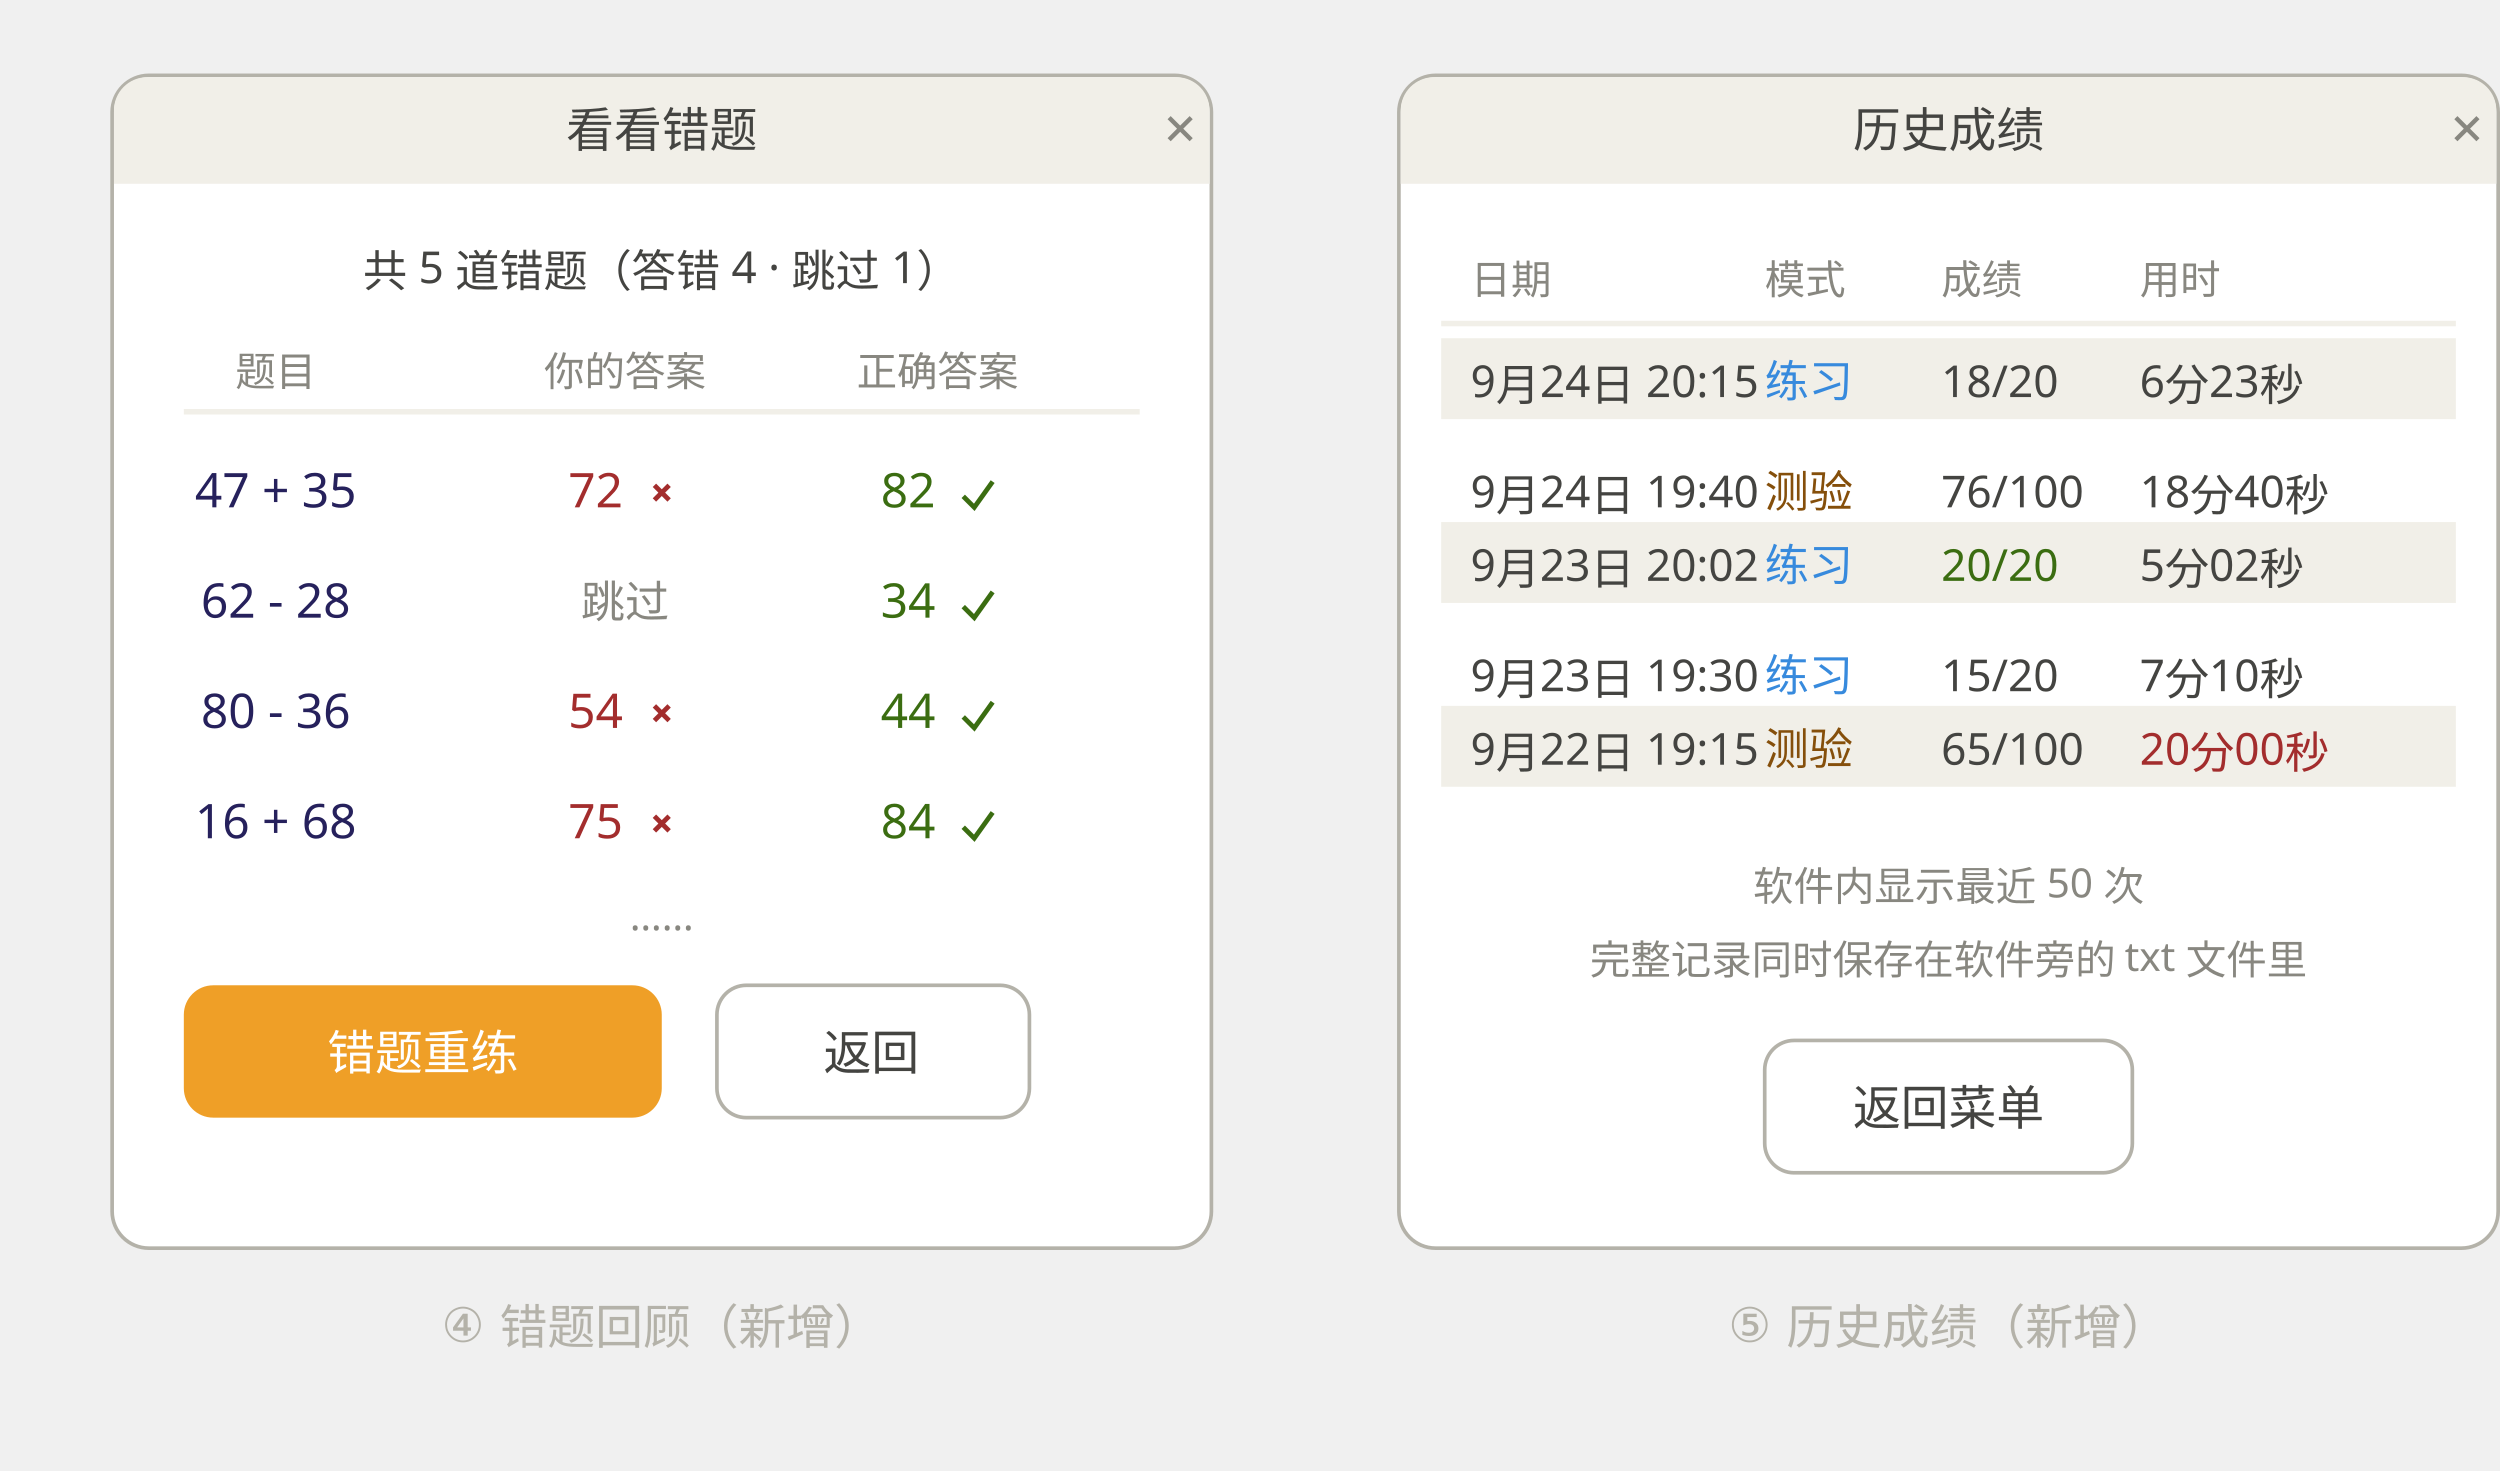
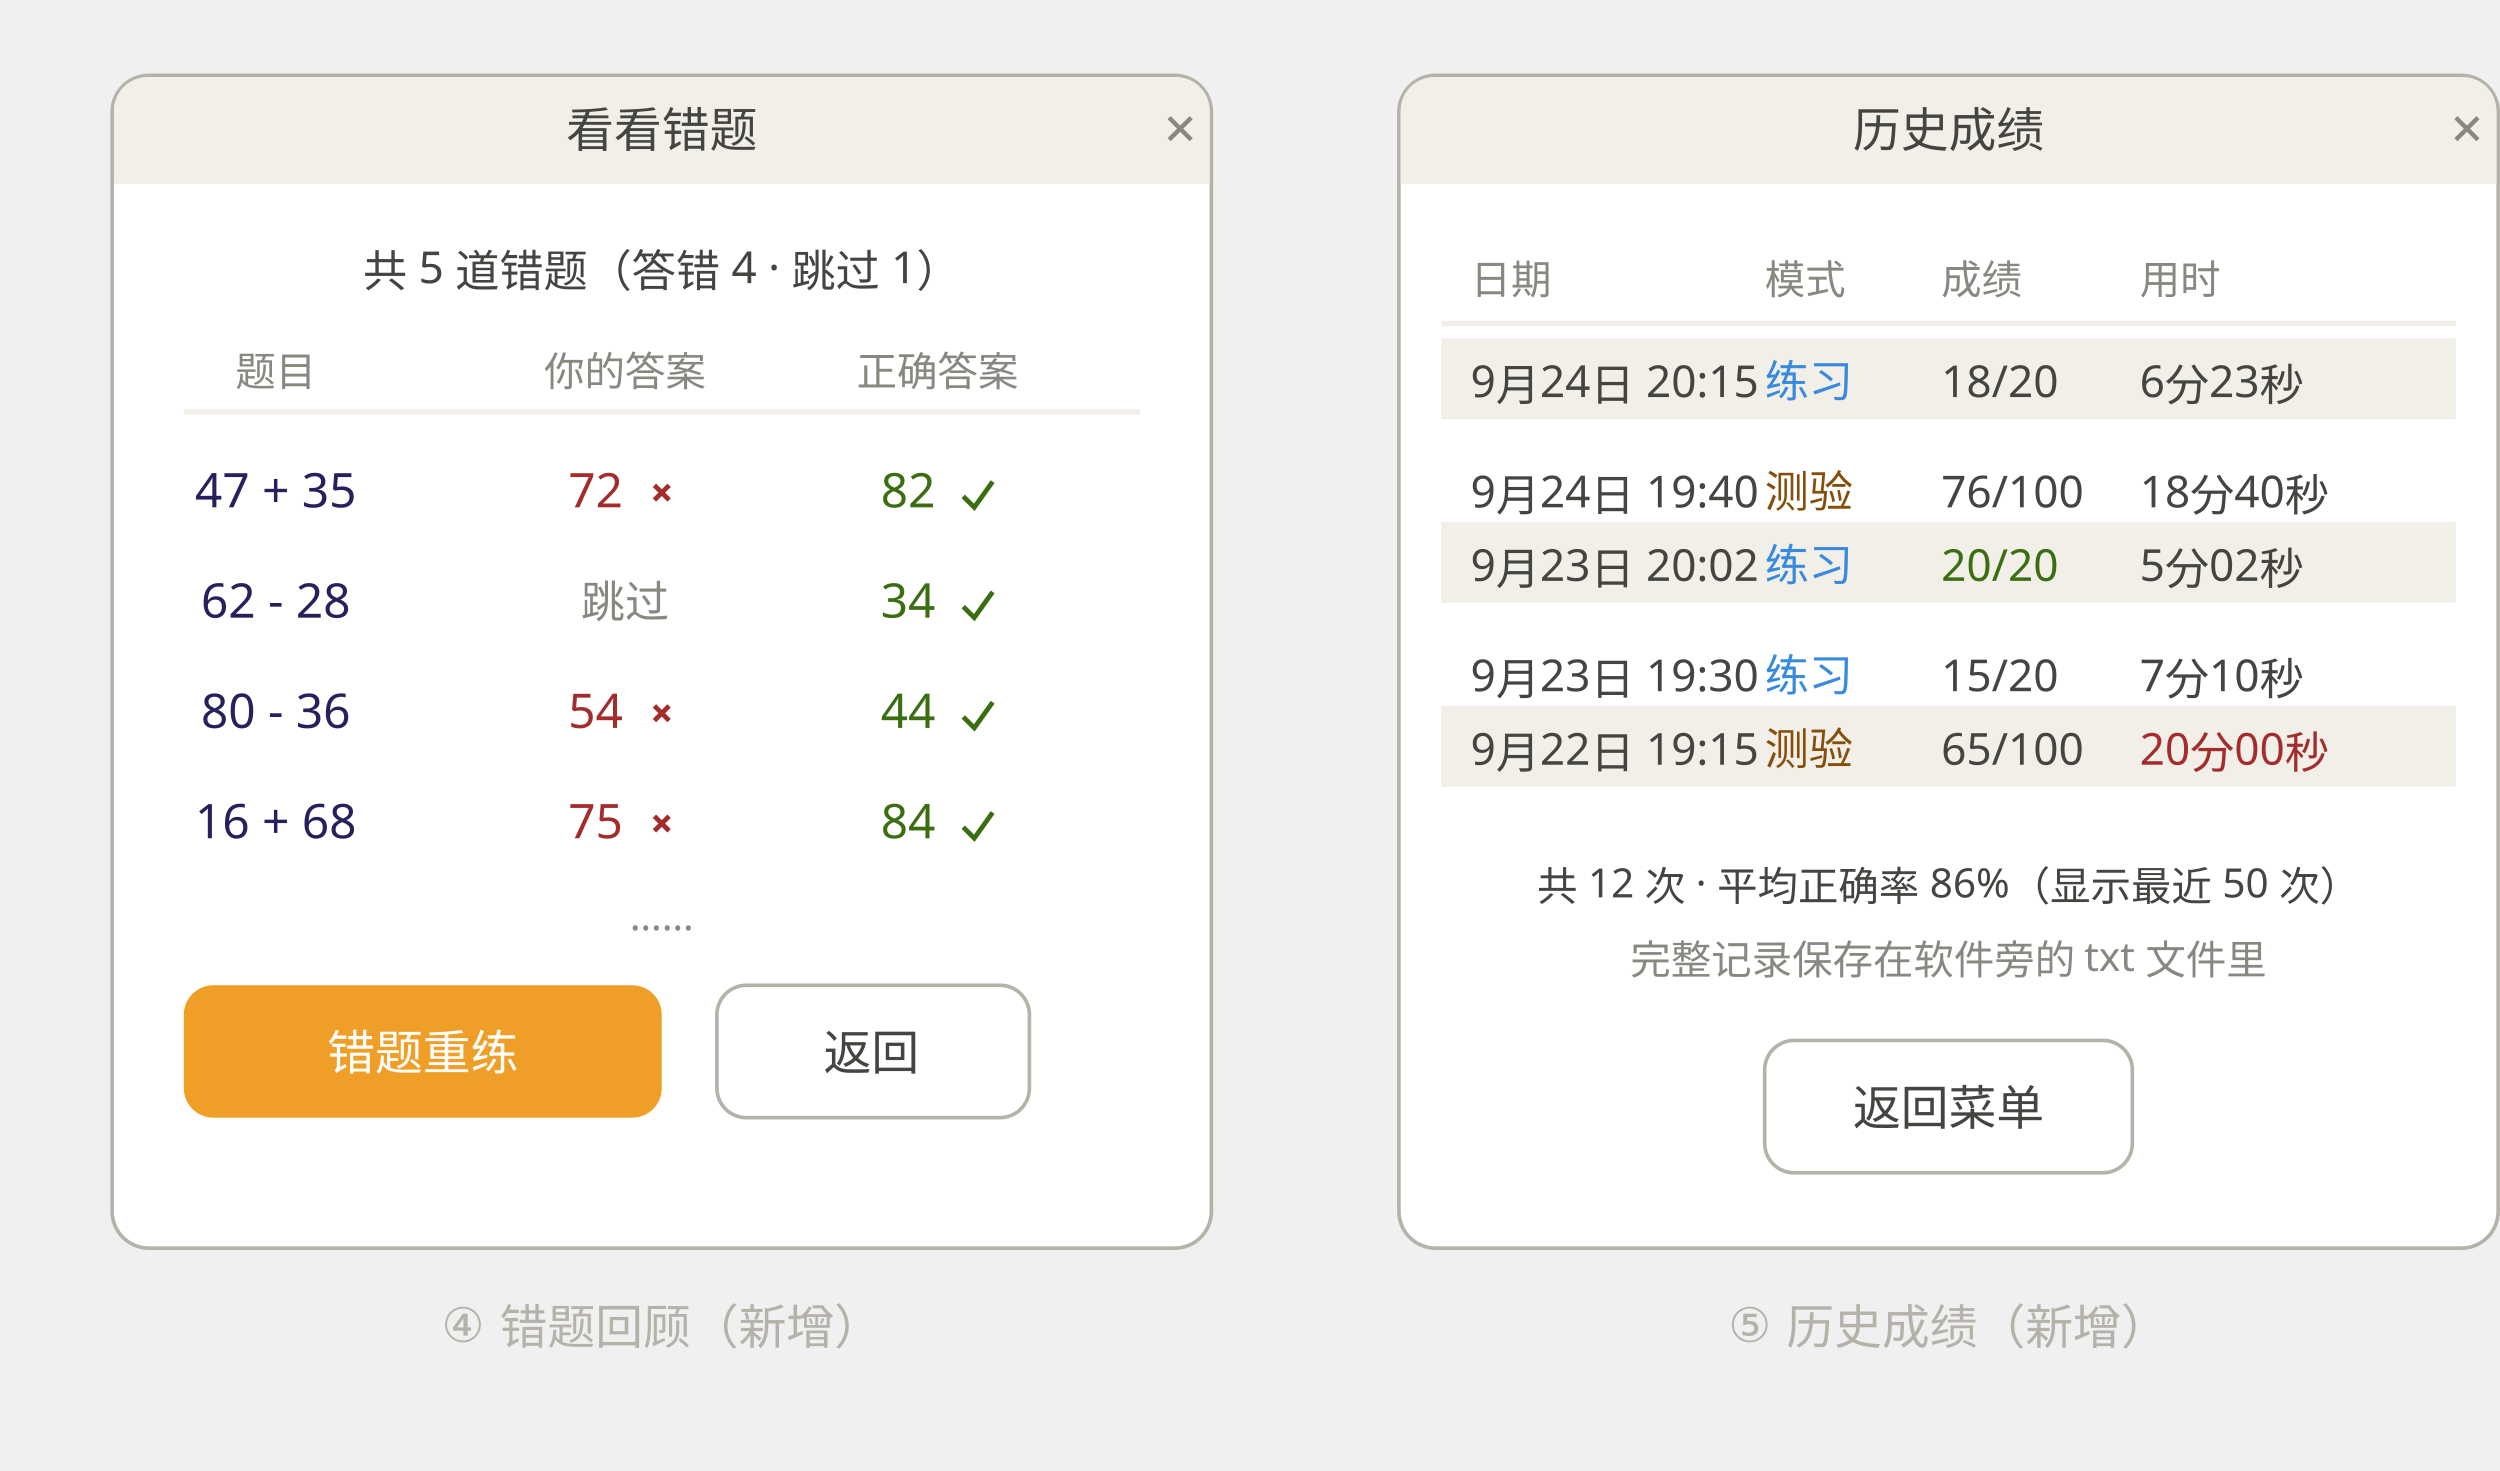
<svg xmlns="http://www.w3.org/2000/svg" viewBox="0 0 680 400" role="img">
  <rect x="30.5" y="20.5" width="299" height="319" rx="10" fill="#FFFFFF" stroke="#B4B2A9" />
  <path d="M40,21 H320 A9,9 0 0 1 329,30 V50 H31 V30 A9,9 0 0 1 40,21 Z" fill="#F1EFE8" />
  <text x="180" y="40" text-anchor="middle" font-size="13" fill="#444441" font-family="sans-serif">看看错题</text>
  <path d="M318,32 L324,38 M324,32 L318,38" stroke="#888780" stroke-width="1.2" />
  <text x="180" y="78" text-anchor="middle" font-size="12" font-weight="500" fill="#444441" font-family="sans-serif">共 5 道错题（答错 4 · 跳过 1）</text>
  <text x="75" y="105" text-anchor="middle" font-size="11" fill="#888780" font-family="sans-serif">题目</text>
  <text x="170" y="105" text-anchor="middle" font-size="11" fill="#888780" font-family="sans-serif">你的答案</text>
  <text x="255" y="105" text-anchor="middle" font-size="11" fill="#888780" font-family="sans-serif">正确答案</text>
  <line x1="50" y1="112" x2="310" y2="112" stroke="#F1EFE8" stroke-width="1.5" />
  <text x="75" y="138" text-anchor="middle" font-size="13" fill="#26215C" font-family="sans-serif">47 + 35</text>
  <text x="162" y="138" text-anchor="middle" font-size="13" fill="#A32D2D" font-family="sans-serif">72</text>
  <path d="M178,132 L182,136 M182,132 L178,136" stroke="#A32D2D" stroke-width="1.3" />
  <text x="247" y="138" text-anchor="middle" font-size="13" font-weight="500" fill="#3B6D11" font-family="sans-serif">82</text>
  <path d="M262,135 L265,138 L270,131" stroke="#3B6D11" stroke-width="1.3" fill="none" />
  <text x="75" y="168" text-anchor="middle" font-size="13" fill="#26215C" font-family="sans-serif">62 - 28</text>
  <text x="170" y="168" text-anchor="middle" font-size="12" fill="#888780" font-family="sans-serif">跳过</text>
  <text x="247" y="168" text-anchor="middle" font-size="13" font-weight="500" fill="#3B6D11" font-family="sans-serif">34</text>
  <path d="M262,165 L265,168 L270,161" stroke="#3B6D11" stroke-width="1.3" fill="none" />
  <text x="75" y="198" text-anchor="middle" font-size="13" fill="#26215C" font-family="sans-serif">80 - 36</text>
  <text x="162" y="198" text-anchor="middle" font-size="13" fill="#A32D2D" font-family="sans-serif">54</text>
  <path d="M178,192 L182,196 M182,192 L178,196" stroke="#A32D2D" stroke-width="1.3" />
  <text x="247" y="198" text-anchor="middle" font-size="13" font-weight="500" fill="#3B6D11" font-family="sans-serif">44</text>
  <path d="M262,195 L265,198 L270,191" stroke="#3B6D11" stroke-width="1.3" fill="none" />
  <text x="75" y="228" text-anchor="middle" font-size="13" fill="#26215C" font-family="sans-serif">16 + 68</text>
  <text x="162" y="228" text-anchor="middle" font-size="13" fill="#A32D2D" font-family="sans-serif">75</text>
  <path d="M178,222 L182,226 M182,222 L178,226" stroke="#A32D2D" stroke-width="1.3" />
  <text x="247" y="228" text-anchor="middle" font-size="13" font-weight="500" fill="#3B6D11" font-family="sans-serif">84</text>
  <path d="M262,225 L265,228 L270,221" stroke="#3B6D11" stroke-width="1.3" fill="none" />
  <text x="180" y="253" text-anchor="middle" font-size="11" fill="#888780" font-family="sans-serif">……</text>
  <rect x="50" y="268" width="130" height="36" rx="8" fill="#EF9F27" />
  <text x="115" y="291" text-anchor="middle" font-size="13" font-weight="500" fill="#FFFFFF" font-family="sans-serif">错题重练</text>
  <rect x="195" y="268" width="85" height="36" rx="8" fill="#FFFFFF" stroke="#B4B2A9" stroke-width="1" />
  <text x="237" y="291" text-anchor="middle" font-size="13" fill="#444441" font-family="sans-serif">返回</text>
  <text x="180" y="365" text-anchor="middle" font-size="13" fill="#B4B2A9" font-family="sans-serif">④ 错题回顾（新增）</text>
  <rect x="380.5" y="20.5" width="299" height="319" rx="10" fill="#FFFFFF" stroke="#B4B2A9" />
  <path d="M390,21 H670 A9,9 0 0 1 679,30 V50 H381 V30 A9,9 0 0 1 390,21 Z" fill="#F1EFE8" />
  <text x="530" y="40" text-anchor="middle" font-size="13" fill="#444441" font-family="sans-serif">历史成绩</text>
  <path d="M668,32 L674,38 M674,32 L668,38" stroke="#888780" stroke-width="1.2" />
  <text x="400" y="80" font-size="11" fill="#888780" font-family="sans-serif">日期</text>
  <text x="480" y="80" font-size="11" fill="#888780" font-family="sans-serif">模式</text>
  <text x="528" y="80" font-size="11" fill="#888780" font-family="sans-serif">成绩</text>
  <text x="582" y="80" font-size="11" fill="#888780" font-family="sans-serif">用时</text>
  <line x1="392" y1="88" x2="668" y2="88" stroke="#F1EFE8" stroke-width="1.5" />
  <rect x="392" y="92" width="276" height="22" fill="#F1EFE8" />
  <text x="400" y="108" font-size="12" fill="#444441" font-family="sans-serif">9月24日 20:15</text>
  <text x="480" y="108" font-size="12" fill="#378ADD" font-family="sans-serif">练习</text>
  <text x="528" y="108" font-size="12" fill="#444441" font-family="sans-serif">18/20</text>
  <text x="582" y="108" font-size="12" fill="#444441" font-family="sans-serif">6分23秒</text>
  <text x="400" y="138" font-size="12" fill="#444441" font-family="sans-serif">9月24日 19:40</text>
  <text x="480" y="138" font-size="12" fill="#854F0B" font-family="sans-serif">测验</text>
  <text x="528" y="138" font-size="12" fill="#444441" font-family="sans-serif">76/100</text>
  <text x="582" y="138" font-size="12" fill="#444441" font-family="sans-serif">18分40秒</text>
  <rect x="392" y="142" width="276" height="22" fill="#F1EFE8" />
  <text x="400" y="158" font-size="12" fill="#444441" font-family="sans-serif">9月23日 20:02</text>
  <text x="480" y="158" font-size="12" fill="#378ADD" font-family="sans-serif">练习</text>
  <text x="528" y="158" font-size="12" fill="#3B6D11" font-family="sans-serif">20/20</text>
  <text x="582" y="158" font-size="12" fill="#444441" font-family="sans-serif">5分02秒</text>
  <text x="400" y="188" font-size="12" fill="#444441" font-family="sans-serif">9月23日 19:30</text>
  <text x="480" y="188" font-size="12" fill="#378ADD" font-family="sans-serif">练习</text>
  <text x="528" y="188" font-size="12" fill="#444441" font-family="sans-serif">15/20</text>
  <text x="582" y="188" font-size="12" fill="#444441" font-family="sans-serif">7分10秒</text>
  <rect x="392" y="192" width="276" height="22" fill="#F1EFE8" />
  <text x="400" y="208" font-size="12" fill="#444441" font-family="sans-serif">9月22日 19:15</text>
  <text x="480" y="208" font-size="12" fill="#854F0B" font-family="sans-serif">测验</text>
  <text x="528" y="208" font-size="12" fill="#444441" font-family="sans-serif">65/100</text>
  <text x="582" y="208" font-size="12" fill="#A32D2D" font-family="sans-serif">20分00秒</text>
-   <text x="530" y="245" text-anchor="middle" font-size="11" fill="#888780" font-family="sans-serif">软件内显示最近 50 次</text>
-   <text x="530" y="265" text-anchor="middle" font-size="11" fill="#888780" font-family="sans-serif">完整记录同时保存在软件旁的 txt 文件里</text>
+   <text x="530" y="245" text-anchor="middle" font-size="11" font-weight="500" fill="#444441" font-family="sans-serif">共 12 次 · 平均正确率 86%（显示最近 50 次）</text>
+   <text x="530" y="265" text-anchor="middle" font-size="11" fill="#888780" font-family="sans-serif">完整记录保存在软件旁的 txt 文件里</text>
  <rect x="480" y="283" width="100" height="36" rx="8" fill="#FFFFFF" stroke="#B4B2A9" stroke-width="1" />
  <text x="530" y="306" text-anchor="middle" font-size="13" fill="#444441" font-family="sans-serif">返回菜单</text>
  <text x="530" y="365" text-anchor="middle" font-size="13" fill="#B4B2A9" font-family="sans-serif">⑤ 历史成绩（新增）</text>
</svg>
